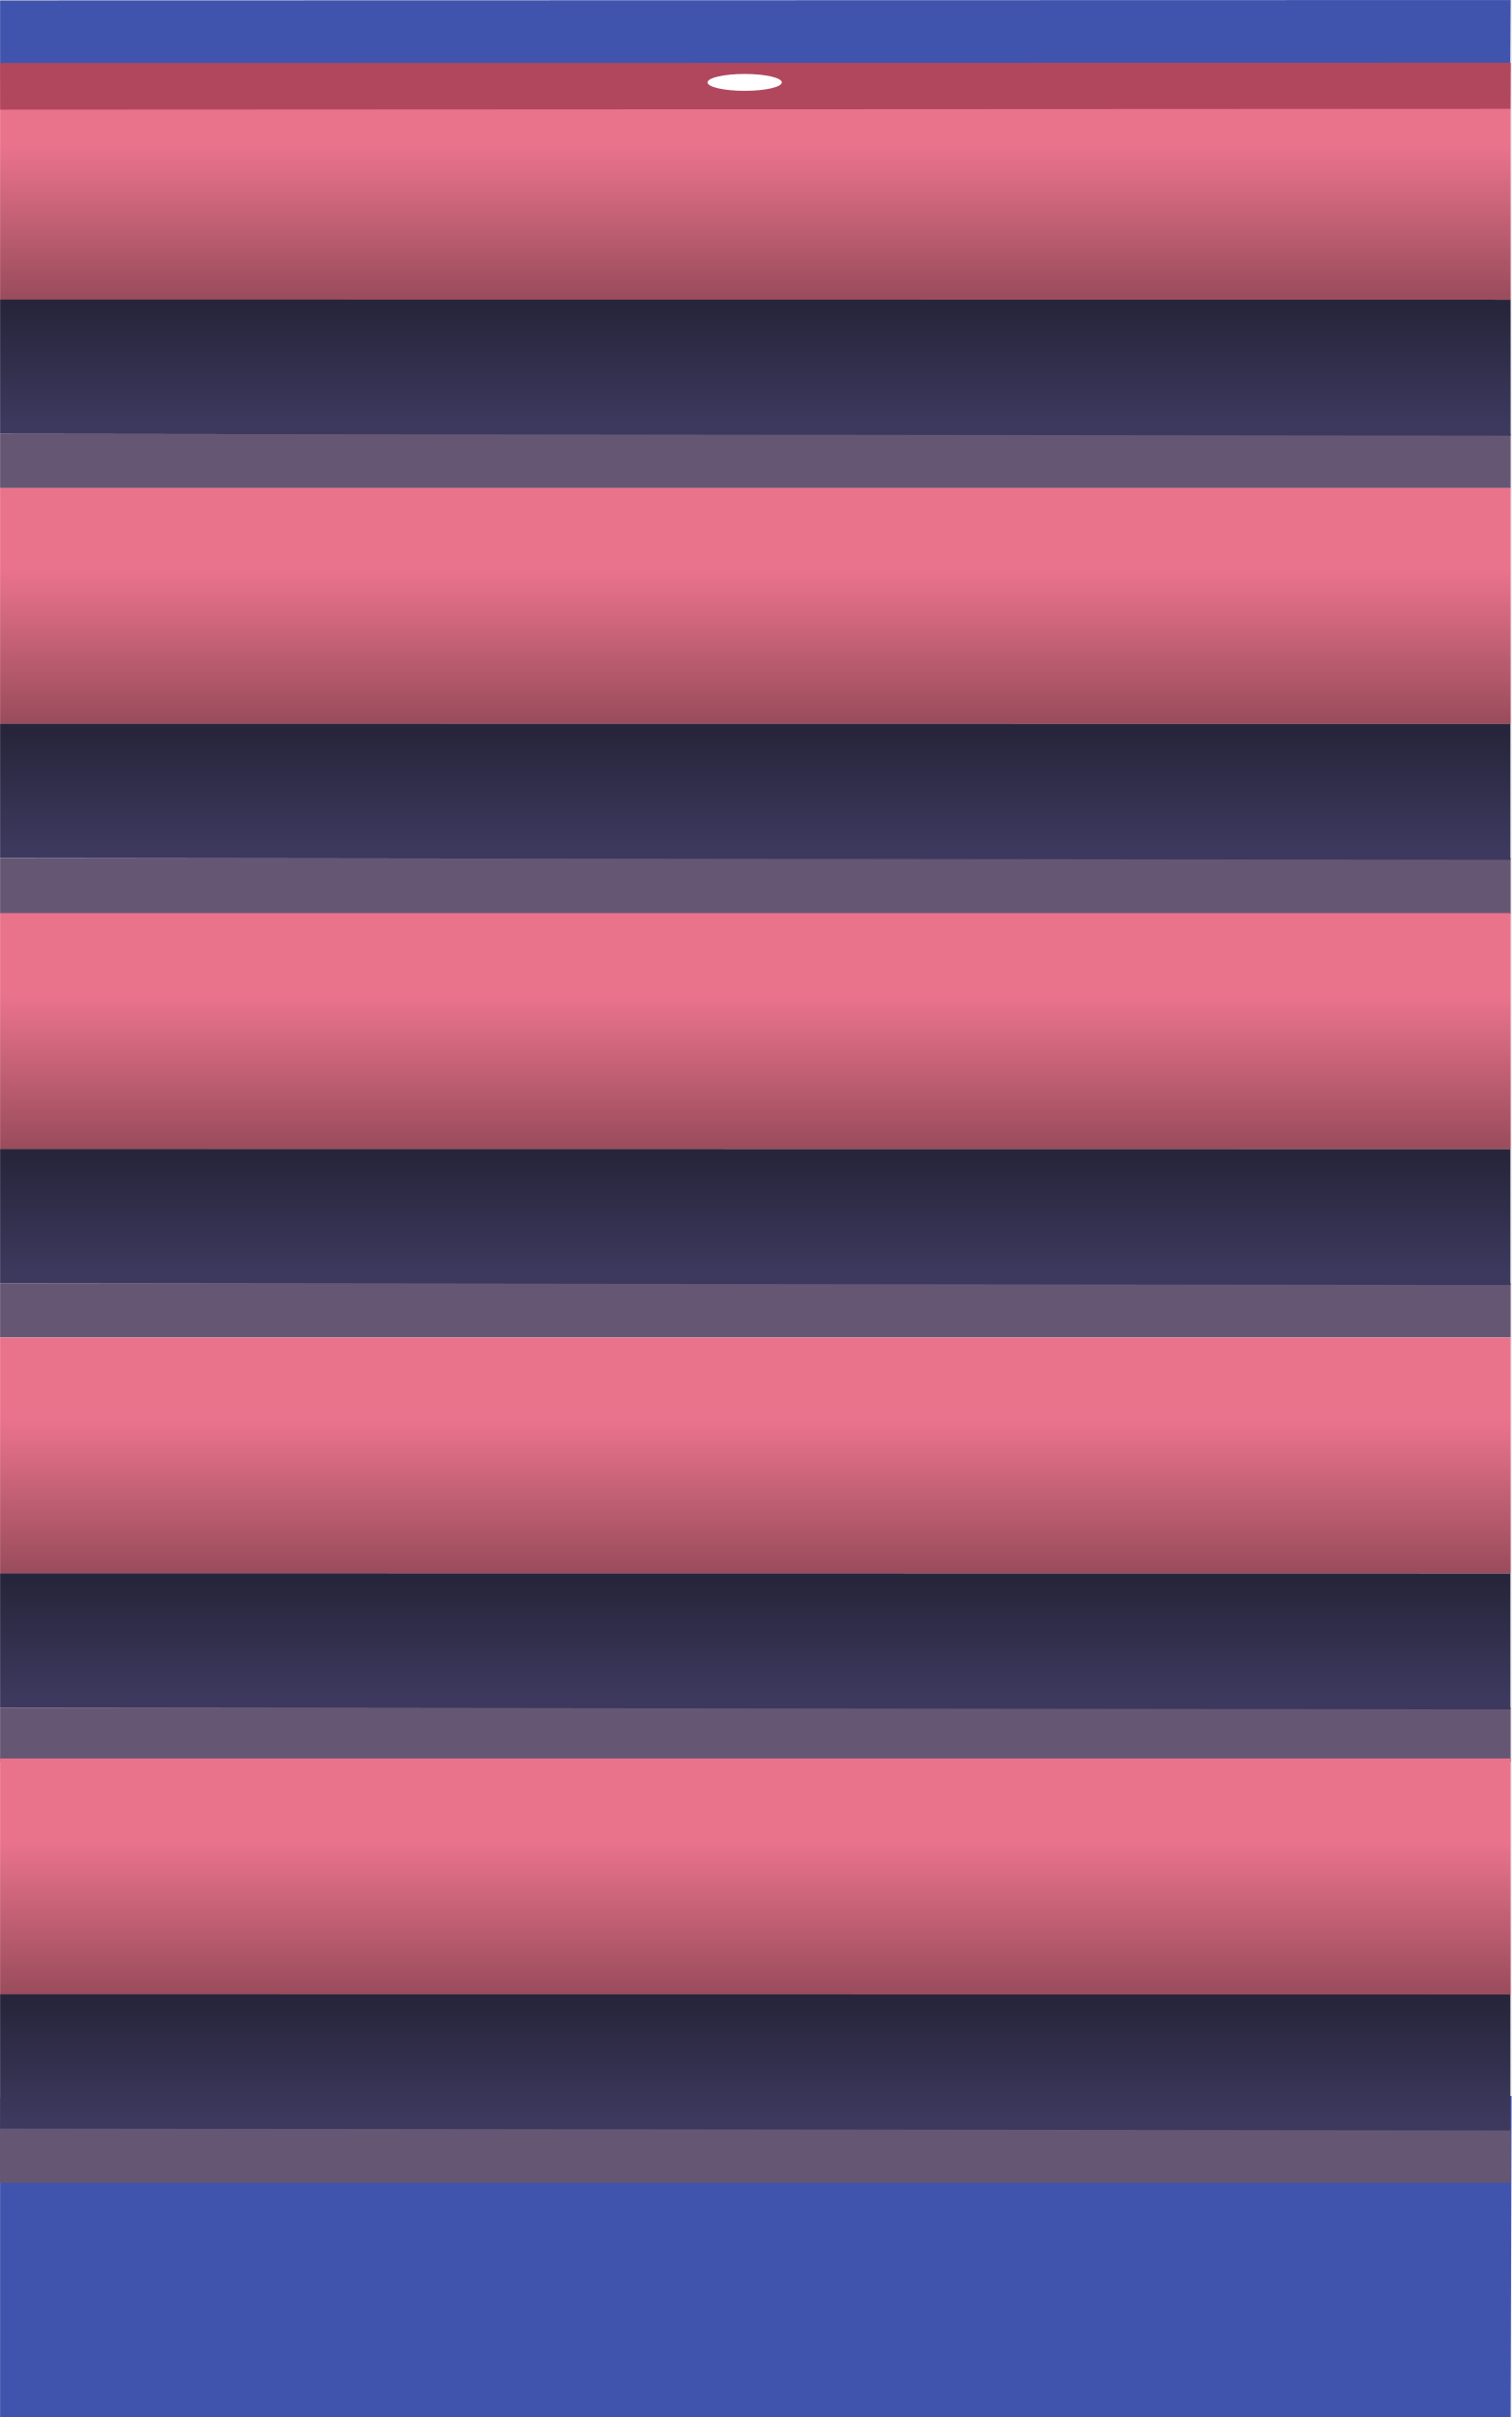
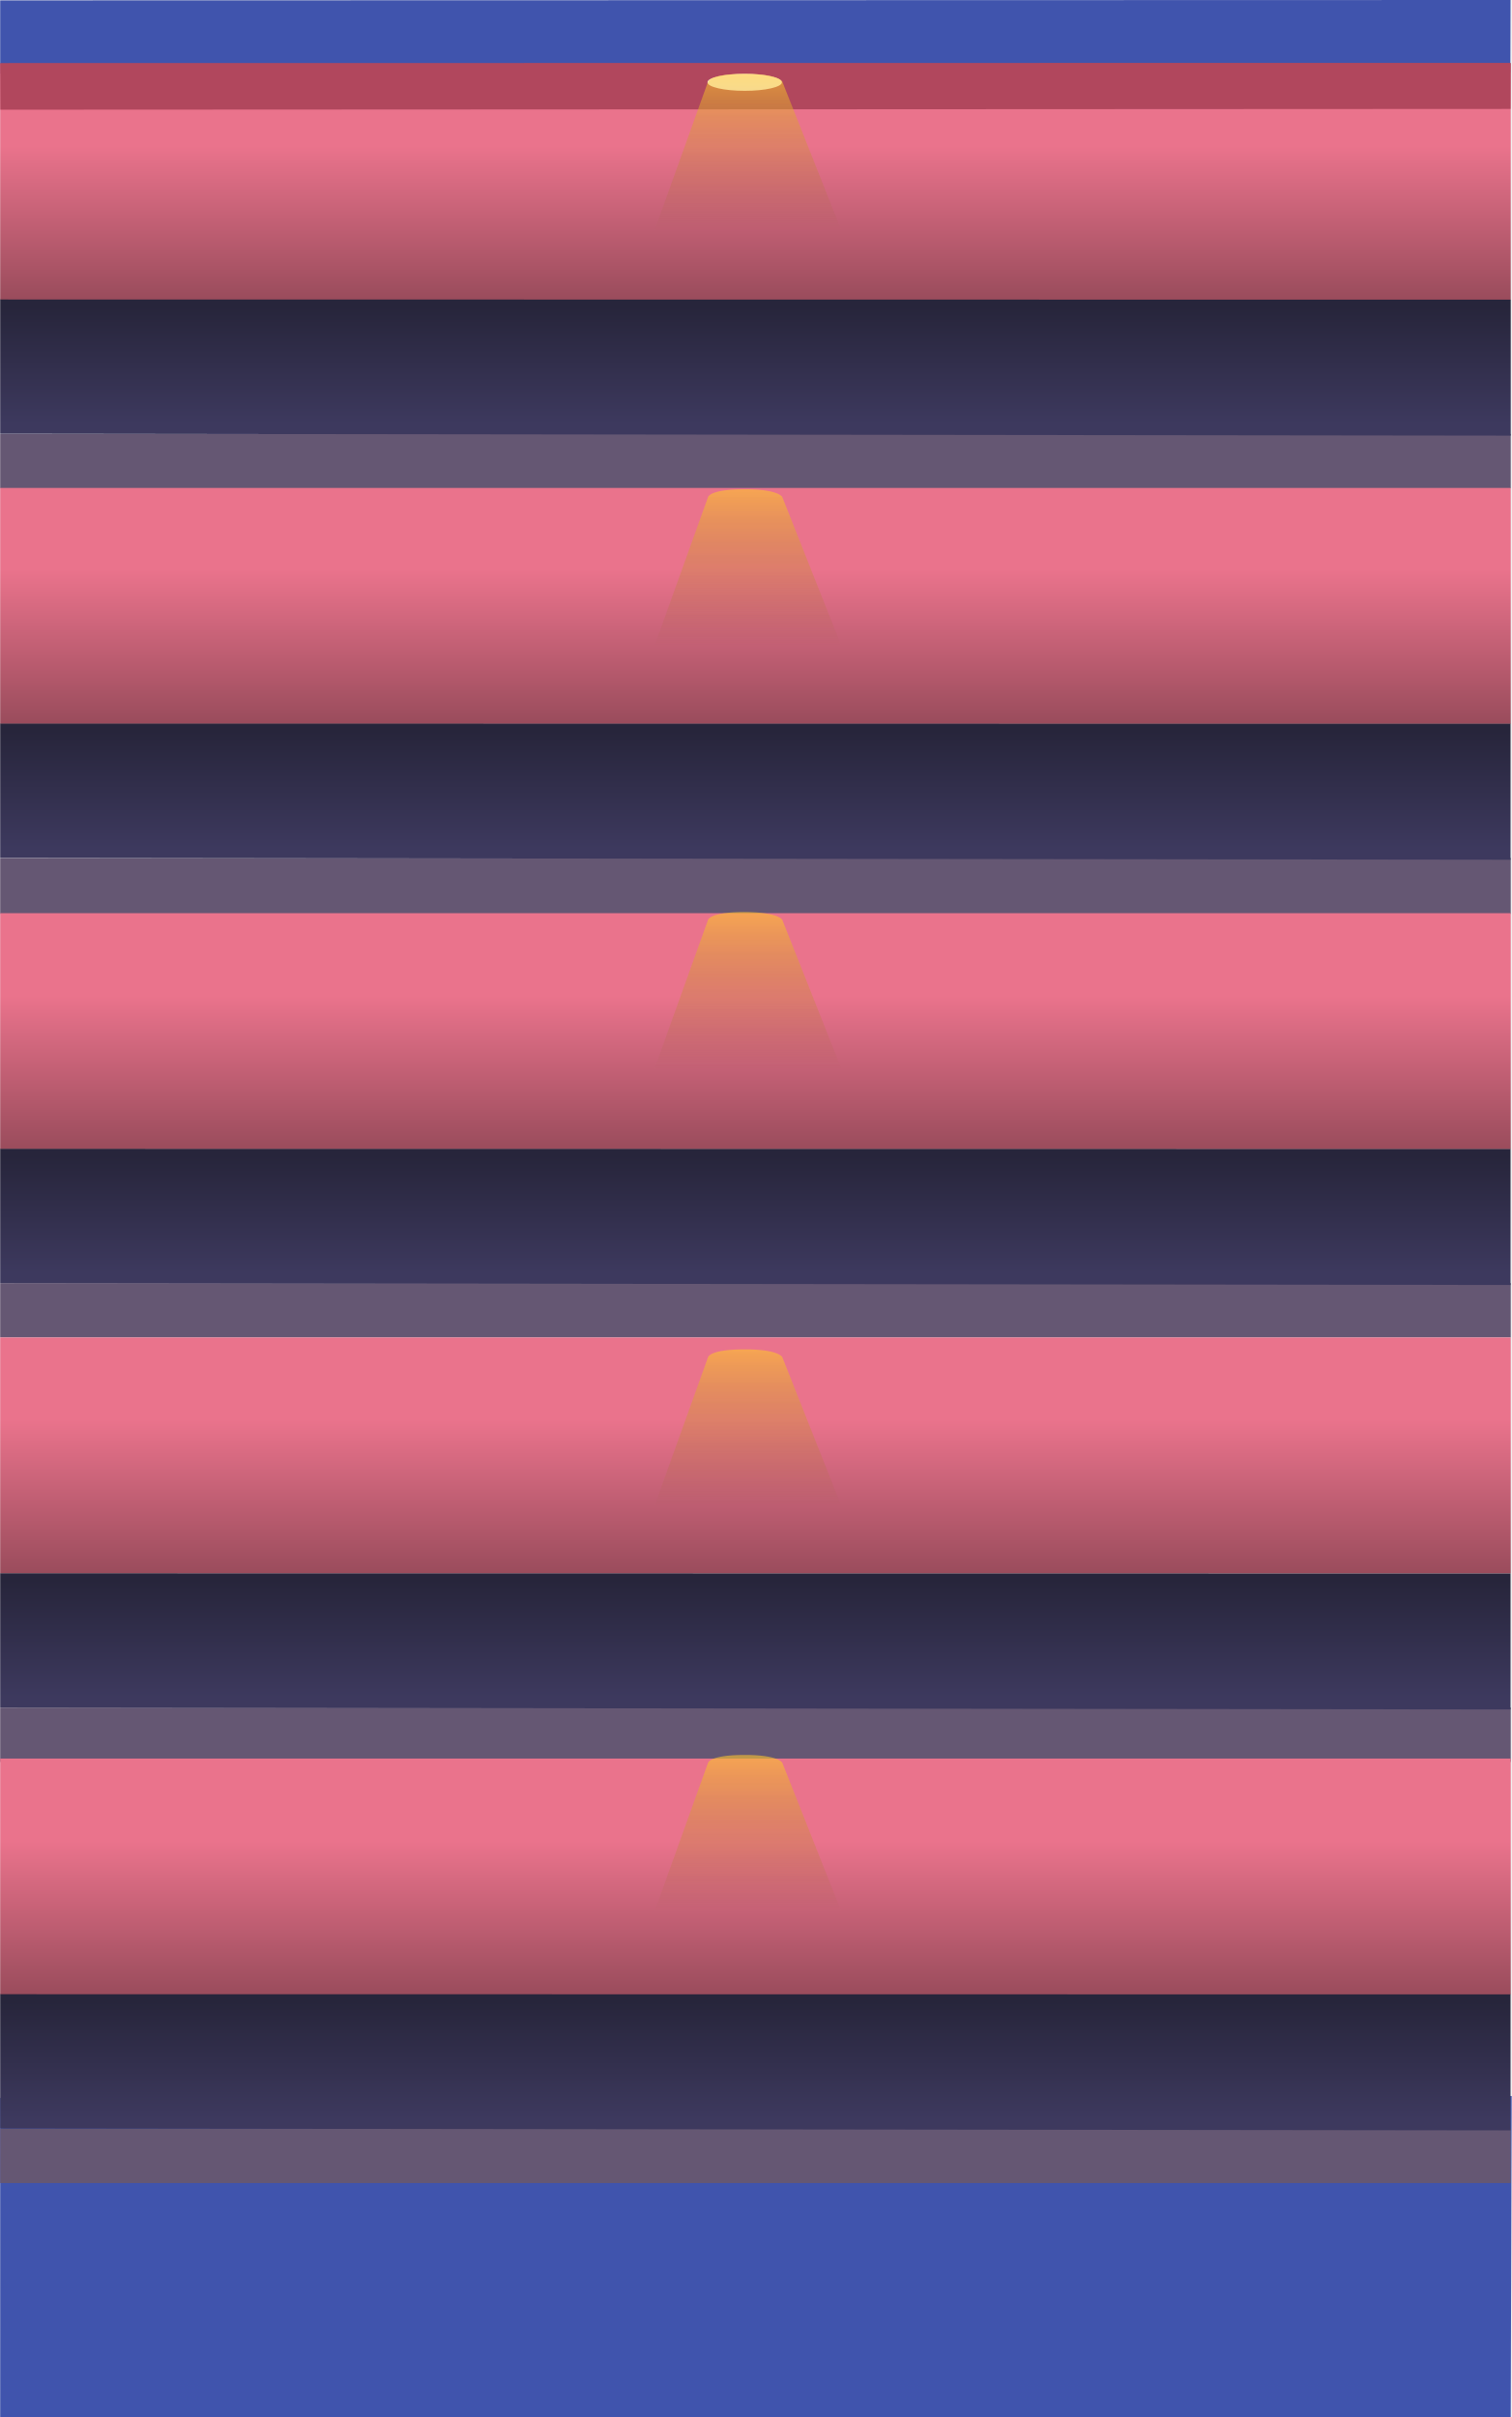
- <svg xmlns="http://www.w3.org/2000/svg" xmlns:xlink="http://www.w3.org/1999/xlink" id="Layer_1" data-name="Layer 1" viewBox="0 0 800.53 1280.02">
-   <defs>
-     <linearGradient id="linear-gradient" x1="1.93" y1="1282.73" x2="1.93" y2="1281.29" gradientTransform="matrix(320, 0, 0, -82.6, -216.5, 106030.6)" gradientUnits="userSpaceOnUse">
-       <stop offset="0" stop-color="#ea738c" />
-       <stop offset="1" stop-color="#753a46" />
-     </linearGradient>
-     <linearGradient id="linear-gradient-2" x1="1.93" y1="1282.72" x2="1.93" y2="1284.02" gradientTransform="matrix(319.81, 0, 0, -47.62, -216.17, 61307.57)" gradientUnits="userSpaceOnUse">
-       <stop offset="0" stop-color="#3d395e" />
-       <stop offset="1" stop-color="#27253b" />
-     </linearGradient>
-     <linearGradient id="linear-gradient-3" x1="1.93" y1="1280.01" x2="1.93" y2="1278.57" xlink:href="#linear-gradient" />
-     <linearGradient id="linear-gradient-4" x1="1.93" y1="1278" x2="1.93" y2="1279.3" xlink:href="#linear-gradient-2" />
-     <linearGradient id="linear-gradient-5" x1="1.93" y1="1277.28" x2="1.93" y2="1275.84" xlink:href="#linear-gradient" />
-     <linearGradient id="linear-gradient-6" x1="1.93" y1="1273.28" x2="1.93" y2="1274.58" xlink:href="#linear-gradient-2" />
-     <linearGradient id="linear-gradient-7" x1="1.93" y1="1274.56" x2="1.93" y2="1273.12" xlink:href="#linear-gradient" />
-     <linearGradient id="linear-gradient-8" x1="1.93" y1="1268.56" x2="1.93" y2="1269.86" xlink:href="#linear-gradient-2" />
-     <linearGradient id="linear-gradient-9" x1="1.93" y1="1271.86" x2="1.93" y2="1270.42" xlink:href="#linear-gradient" />
-     <linearGradient id="linear-gradient-10" x1="1.93" y1="1263.87" x2="1.93" y2="1265.18" xlink:href="#linear-gradient-2" />
-   </defs>
-   <path id="Path_1000" data-name="Path 1000" d="M0,1111v169H800l.48-170Z" transform="translate(0.05 0.02)" style="fill:#4054ad" />
-   <path id="Path_1000-2" data-name="Path 1000" d="M0,.21,0,39l799.8-.66L800,0Z" transform="translate(0.05 0.02)" style="fill:#4054ad" />
-   <rect id="Rectangle_561" data-name="Rectangle 561" x="0.05" y="229.76" width="800" height="28.75" style="fill:#655773" />
-   <path id="Path_1003" data-name="Path 1003" d="M0,33.74H800v125H0Z" transform="translate(0.05 0.02)" style="fill:url(#linear-gradient)" />
-   <path id="Path_1004" data-name="Path 1004" d="M0,229.71V158.63l800,.09v72Z" transform="translate(0.05 0.02)" style="fill:url(#linear-gradient-2)" />
-   <rect id="Rectangle_561-2" data-name="Rectangle 561" x="0.05" y="454.38" width="800" height="29.64" style="fill:#655773" />
-   <path id="Path_1003-2" data-name="Path 1003" d="M0,258.37H800v125H0Z" transform="translate(0.05 0.02)" style="fill:url(#linear-gradient-3)" />
-   <path id="Path_1004-2" data-name="Path 1004" d="M0,454.33V383.26l799.88.09v72Z" transform="translate(0.05 0.02)" style="fill:url(#linear-gradient-4)" />
-   <rect id="Rectangle_561-3" data-name="Rectangle 561" x="0.05" y="679.55" width="800" height="28.75" style="fill:#655773" />
-   <path id="Path_1003-3" data-name="Path 1003" d="M0,483.54H800v125H0Z" transform="translate(0.05 0.02)" style="fill:url(#linear-gradient-5)" />
-   <path id="Path_1004-3" data-name="Path 1004" d="M0,679.5V608.42l799.88.1v72Z" transform="translate(0.05 0.02)" style="fill:url(#linear-gradient-6)" />
-   <rect id="Rectangle_561-4" data-name="Rectangle 561" x="0.05" y="904.31" width="800" height="28.75" style="fill:#655773" />
-   <path id="Path_1003-4" data-name="Path 1003" d="M0,708.3H800v125H0Z" transform="translate(0.05 0.02)" style="fill:url(#linear-gradient-7)" />
-   <path id="Path_1004-4" data-name="Path 1004" d="M0,904.26V833.18l799.88.1v72Z" transform="translate(0.05 0.02)" style="fill:url(#linear-gradient-8)" />
-   <rect id="Rectangle_561-5" data-name="Rectangle 561" x="0.05" y="1127.27" width="800" height="28.75" style="fill:#655773" />
-   <path id="Path_1003-5" data-name="Path 1003" d="M0,931.26H800v125H0Z" transform="translate(0.05 0.02)" style="fill:url(#linear-gradient-9)" />
-   <path id="Path_1004-5" data-name="Path 1004" d="M0,1127.22v-71.07l799.88.09v72Z" transform="translate(0.05 0.02)" style="fill:url(#linear-gradient-10)" />
-   <path id="Path_1000-3" data-name="Path 1000" d="M0,33.38.06,58.06l799.8-.42L800,33.23Z" transform="translate(0.05 0.02)" style="fill:#b1475d" />
-   <ellipse id="Ellipse_2" data-name="Ellipse 2" cx="394.39" cy="43.64" rx="19.66" ry="4.47" style="fill:#fff" />
+ <svg xmlns="http://www.w3.org/2000/svg" version="1.1" id="Layer_1" x="0px" y="0px" viewBox="0 0 800.5 1280" style="enable-background:new 0 0 800.5 1280;" xml:space="preserve">
+   <style type="text/css">
+ 	.st0{fill:#4054AD;}
+ 	.st1{fill:#655773;}
+ 	.st2{fill:url(#Path_1003_1_);}
+ 	.st3{fill:url(#Path_1004_1_);}
+ 	.st4{fill:url(#Path_1003-2_1_);}
+ 	.st5{fill:url(#Path_1004-2_1_);}
+ 	.st6{fill:url(#Path_1003-3_1_);}
+ 	.st7{fill:url(#Path_1004-3_1_);}
+ 	.st8{fill:url(#Path_1003-4_1_);}
+ 	.st9{fill:url(#Path_1004-4_1_);}
+ 	.st10{fill:url(#Path_1003-5_1_);}
+ 	.st11{fill:url(#Path_1004-5_1_);}
+ 	.st12{fill:#B1475D;}
+ 	.st13{fill:#FFFFFF;}
+ 	.st14{fill:url(#Path_131_5_);}
+ 	.st15{fill:url(#Path_131_6_);}
+ 	.st16{fill:url(#Path_131_7_);}
+ 	.st17{fill:url(#Path_131_8_);}
+ 	.st18{fill:url(#Path_131_9_);}
+ </style>
+   <path id="Path_1000" class="st0" d="M0.1,1111v169h800l0.5-170L0.1,1111z" />
+   <path id="Path_1000-2" class="st0" d="M0.1,0.2V39l799.8-0.7L800,0L0.1,0.2z" />
+   <rect id="Rectangle_561" x="0.1" y="229.8" class="st1" width="800" height="28.8" />
+   <linearGradient id="Path_1003_1_" gradientUnits="userSpaceOnUse" x1="103.608" y1="-225.479" x2="103.608" y2="-224.04" gradientTransform="matrix(320 0 0 82.6 -32754.449 18701.729)">
+     <stop offset="0" style="stop-color:#EA738C" />
+     <stop offset="1" style="stop-color:#753A46" />
+   </linearGradient>
+   <path id="Path_1003" class="st2" d="M0.1,33.8h800v125H0.1V33.8z" />
+   <linearGradient id="Path_1004_1_" gradientUnits="userSpaceOnUse" x1="103.608" y1="-227.408" x2="103.608" y2="-228.708" gradientTransform="matrix(319.81 0 0 47.62 -32734.74 11053.641)">
+     <stop offset="0" style="stop-color:#3D395E" />
+     <stop offset="1" style="stop-color:#27253B" />
+   </linearGradient>
+   <path id="Path_1004" class="st3" d="M0.1,229.7v-71.1l800,0.1v72L0.1,229.7z" />
+   <rect id="Rectangle_561-2" x="0.1" y="454.4" class="st1" width="800" height="29.6" />
+   <linearGradient id="Path_1003-2_1_" gradientUnits="userSpaceOnUse" x1="103.608" y1="-222.76" x2="103.608" y2="-221.319" gradientTransform="matrix(320 0 0 82.6 -32754.449 18701.729)">
+     <stop offset="0" style="stop-color:#EA738C" />
+     <stop offset="1" style="stop-color:#753A46" />
+   </linearGradient>
+   <path id="Path_1003-2" class="st4" d="M0.1,258.4h800v125H0.1V258.4z" />
+   <linearGradient id="Path_1004-2_1_" gradientUnits="userSpaceOnUse" x1="103.608" y1="-222.688" x2="103.608" y2="-223.988" gradientTransform="matrix(319.81 0 0 47.62 -32734.74 11053.641)">
+     <stop offset="0" style="stop-color:#3D395E" />
+     <stop offset="1" style="stop-color:#27253B" />
+   </linearGradient>
+   <path id="Path_1004-2" class="st5" d="M0.1,454.3v-71.1l799.9,0.1v72L0.1,454.3z" />
+   <rect id="Rectangle_561-3" x="0.1" y="679.5" class="st1" width="800" height="28.8" />
+   <linearGradient id="Path_1003-3_1_" gradientUnits="userSpaceOnUse" x1="103.608" y1="-220.03" x2="103.608" y2="-218.589" gradientTransform="matrix(320 0 0 82.6 -32754.449 18701.729)">
+     <stop offset="0" style="stop-color:#EA738C" />
+     <stop offset="1" style="stop-color:#753A46" />
+   </linearGradient>
+   <path id="Path_1003-3" class="st6" d="M0.1,483.6h800v125H0.1V483.6z" />
+   <linearGradient id="Path_1004-3_1_" gradientUnits="userSpaceOnUse" x1="103.608" y1="-217.968" x2="103.608" y2="-219.268" gradientTransform="matrix(319.81 0 0 47.62 -32734.74 11053.641)">
+     <stop offset="0" style="stop-color:#3D395E" />
+     <stop offset="1" style="stop-color:#27253B" />
+   </linearGradient>
+   <path id="Path_1004-3" class="st7" d="M0.1,679.5v-71.1l799.9,0.1v72L0.1,679.5z" />
+   <rect id="Rectangle_561-4" x="0.1" y="904.3" class="st1" width="800" height="28.8" />
+   <linearGradient id="Path_1003-4_1_" gradientUnits="userSpaceOnUse" x1="103.608" y1="-217.31" x2="103.608" y2="-215.869" gradientTransform="matrix(320 0 0 82.6 -32754.449 18701.729)">
+     <stop offset="0" style="stop-color:#EA738C" />
+     <stop offset="1" style="stop-color:#753A46" />
+   </linearGradient>
+   <path id="Path_1003-4" class="st8" d="M0.1,708.3h800v125H0.1V708.3z" />
+   <linearGradient id="Path_1004-4_1_" gradientUnits="userSpaceOnUse" x1="103.608" y1="-213.248" x2="103.608" y2="-214.548" gradientTransform="matrix(319.81 0 0 47.62 -32734.74 11053.641)">
+     <stop offset="0" style="stop-color:#3D395E" />
+     <stop offset="1" style="stop-color:#27253B" />
+   </linearGradient>
+   <path id="Path_1004-4" class="st9" d="M0.1,904.3v-71.1l799.9,0.1v72L0.1,904.3z" />
+   <rect id="Rectangle_561-5" x="0.1" y="1127.3" class="st1" width="800" height="28.8" />
+   <linearGradient id="Path_1003-5_1_" gradientUnits="userSpaceOnUse" x1="103.608" y1="-214.609" x2="103.608" y2="-213.169" gradientTransform="matrix(320 0 0 82.6 -32754.449 18701.729)">
+     <stop offset="0" style="stop-color:#EA738C" />
+     <stop offset="1" style="stop-color:#753A46" />
+   </linearGradient>
+   <path id="Path_1003-5" class="st10" d="M0.1,931.3h800v125H0.1V931.3z" />
+   <linearGradient id="Path_1004-5_1_" gradientUnits="userSpaceOnUse" x1="103.608" y1="-208.558" x2="103.608" y2="-209.868" gradientTransform="matrix(319.81 0 0 47.62 -32734.74 11053.641)">
+     <stop offset="0" style="stop-color:#3D395E" />
+     <stop offset="1" style="stop-color:#27253B" />
+   </linearGradient>
+   <path id="Path_1004-5" class="st11" d="M0.1,1127.2v-71.1l799.9,0.1v72L0.1,1127.2z" />
+   <path id="Path_1000-3" class="st12" d="M0.1,33.4l0.1,24.7l799.8-0.4l0.1-24.4L0.1,33.4z" />
+   <ellipse id="Ellipse_2" class="st13" cx="394.4" cy="43.6" rx="19.7" ry="4.5" />
+   <linearGradient id="Path_131_5_" gradientUnits="userSpaceOnUse" x1="104.239" y1="1061.561" x2="104.239" y2="1060.806" gradientTransform="matrix(131.2499 0 0 -110.0795 -13285.356 116895.109)">
+     <stop offset="0" style="stop-color:#FEC52D;stop-opacity:0.604" />
+     <stop offset="1" style="stop-color:#7F6317;stop-opacity:0" />
+   </linearGradient>
+   <path id="Path_131" class="st14" d="M375,43.2c0,0,0.9-4.1,19.1-4.1c18.2-0.1,20.2,4.1,20.2,4.1l31.3,78.9h-99L375,43.2z" />
+   <linearGradient id="Path_131_6_" gradientUnits="userSpaceOnUse" x1="104.239" y1="1059.562" x2="104.239" y2="1058.808" gradientTransform="matrix(131.2499 0 0 -110.0795 -13285.356 116895.109)">
+     <stop offset="0" style="stop-color:#FEC52D;stop-opacity:0.604" />
+     <stop offset="1" style="stop-color:#7F6317;stop-opacity:0" />
+   </linearGradient>
+   <path id="Path_131_1_" class="st15" d="M375,263.2c0,0,0.9-4.1,19.1-4.1c18.2-0.1,20.2,4.1,20.2,4.1l31.3,78.9h-99L375,263.2z" />
+   <linearGradient id="Path_131_7_" gradientUnits="userSpaceOnUse" x1="104.239" y1="1057.528" x2="104.239" y2="1056.773" gradientTransform="matrix(131.2499 0 0 -110.0795 -13285.356 116895.109)">
+     <stop offset="0" style="stop-color:#FEC52D;stop-opacity:0.604" />
+     <stop offset="1" style="stop-color:#7F6317;stop-opacity:0" />
+   </linearGradient>
+   <path id="Path_131_2_" class="st16" d="M375,487.1c0,0,0.9-4.1,19.1-4.1s20.2,4.1,20.2,4.1l31.3,78.9h-99L375,487.1z" />
+   <linearGradient id="Path_131_8_" gradientUnits="userSpaceOnUse" x1="104.239" y1="1055.424" x2="104.239" y2="1054.67" gradientTransform="matrix(131.2499 0 0 -110.0795 -13285.356 116895.109)">
+     <stop offset="0" style="stop-color:#FEC52D;stop-opacity:0.604" />
+     <stop offset="1" style="stop-color:#7F6317;stop-opacity:0" />
+   </linearGradient>
+   <path id="Path_131_3_" class="st17" d="M375,718.7c0,0,0.9-4.1,19.1-4.1c18.2-0.1,20.2,4.1,20.2,4.1l31.3,78.9h-99L375,718.7z" />
+   <linearGradient id="Path_131_9_" gradientUnits="userSpaceOnUse" x1="104.239" y1="1053.472" x2="104.239" y2="1052.718" gradientTransform="matrix(131.2499 0 0 -110.0795 -13285.356 116895.109)">
+     <stop offset="0" style="stop-color:#FEC52D;stop-opacity:0.604" />
+     <stop offset="1" style="stop-color:#7F6317;stop-opacity:0" />
+   </linearGradient>
+   <path id="Path_131_4_" class="st18" d="M375,933.5c0,0,0.9-4.1,19.1-4.1c18.2-0.1,20.2,4.1,20.2,4.1l31.3,78.9h-99L375,933.5z" />
</svg>
